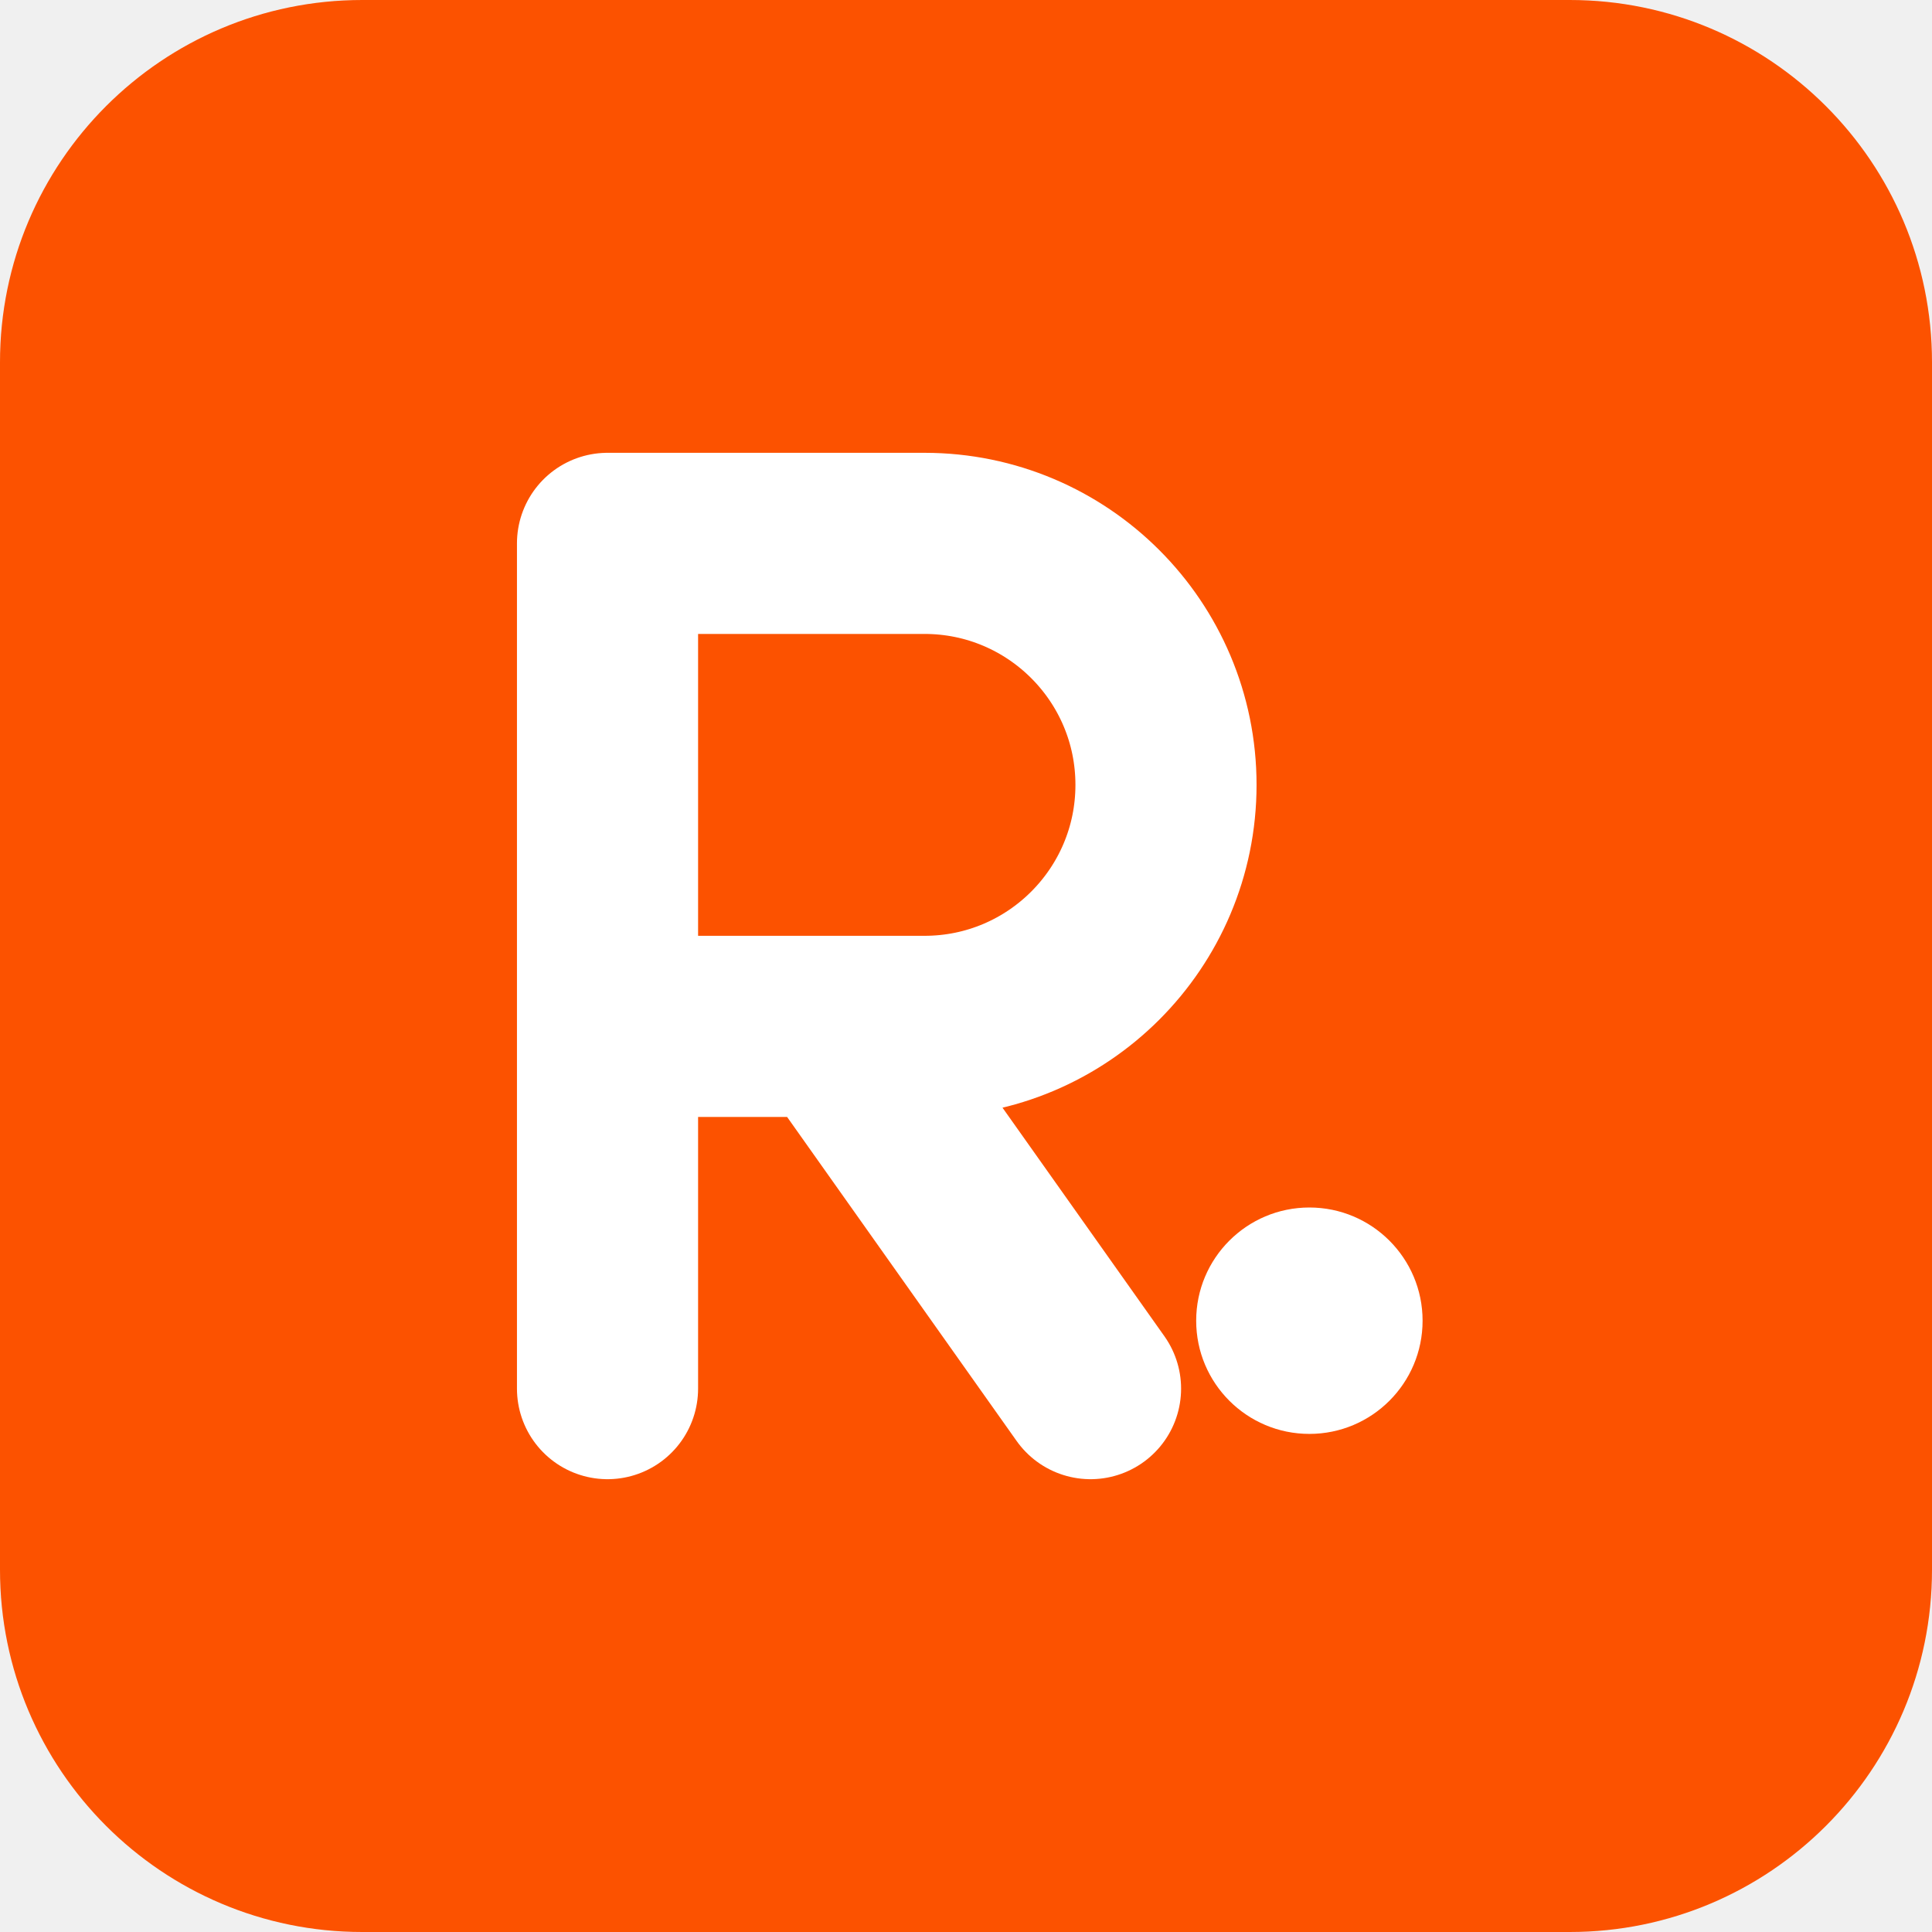
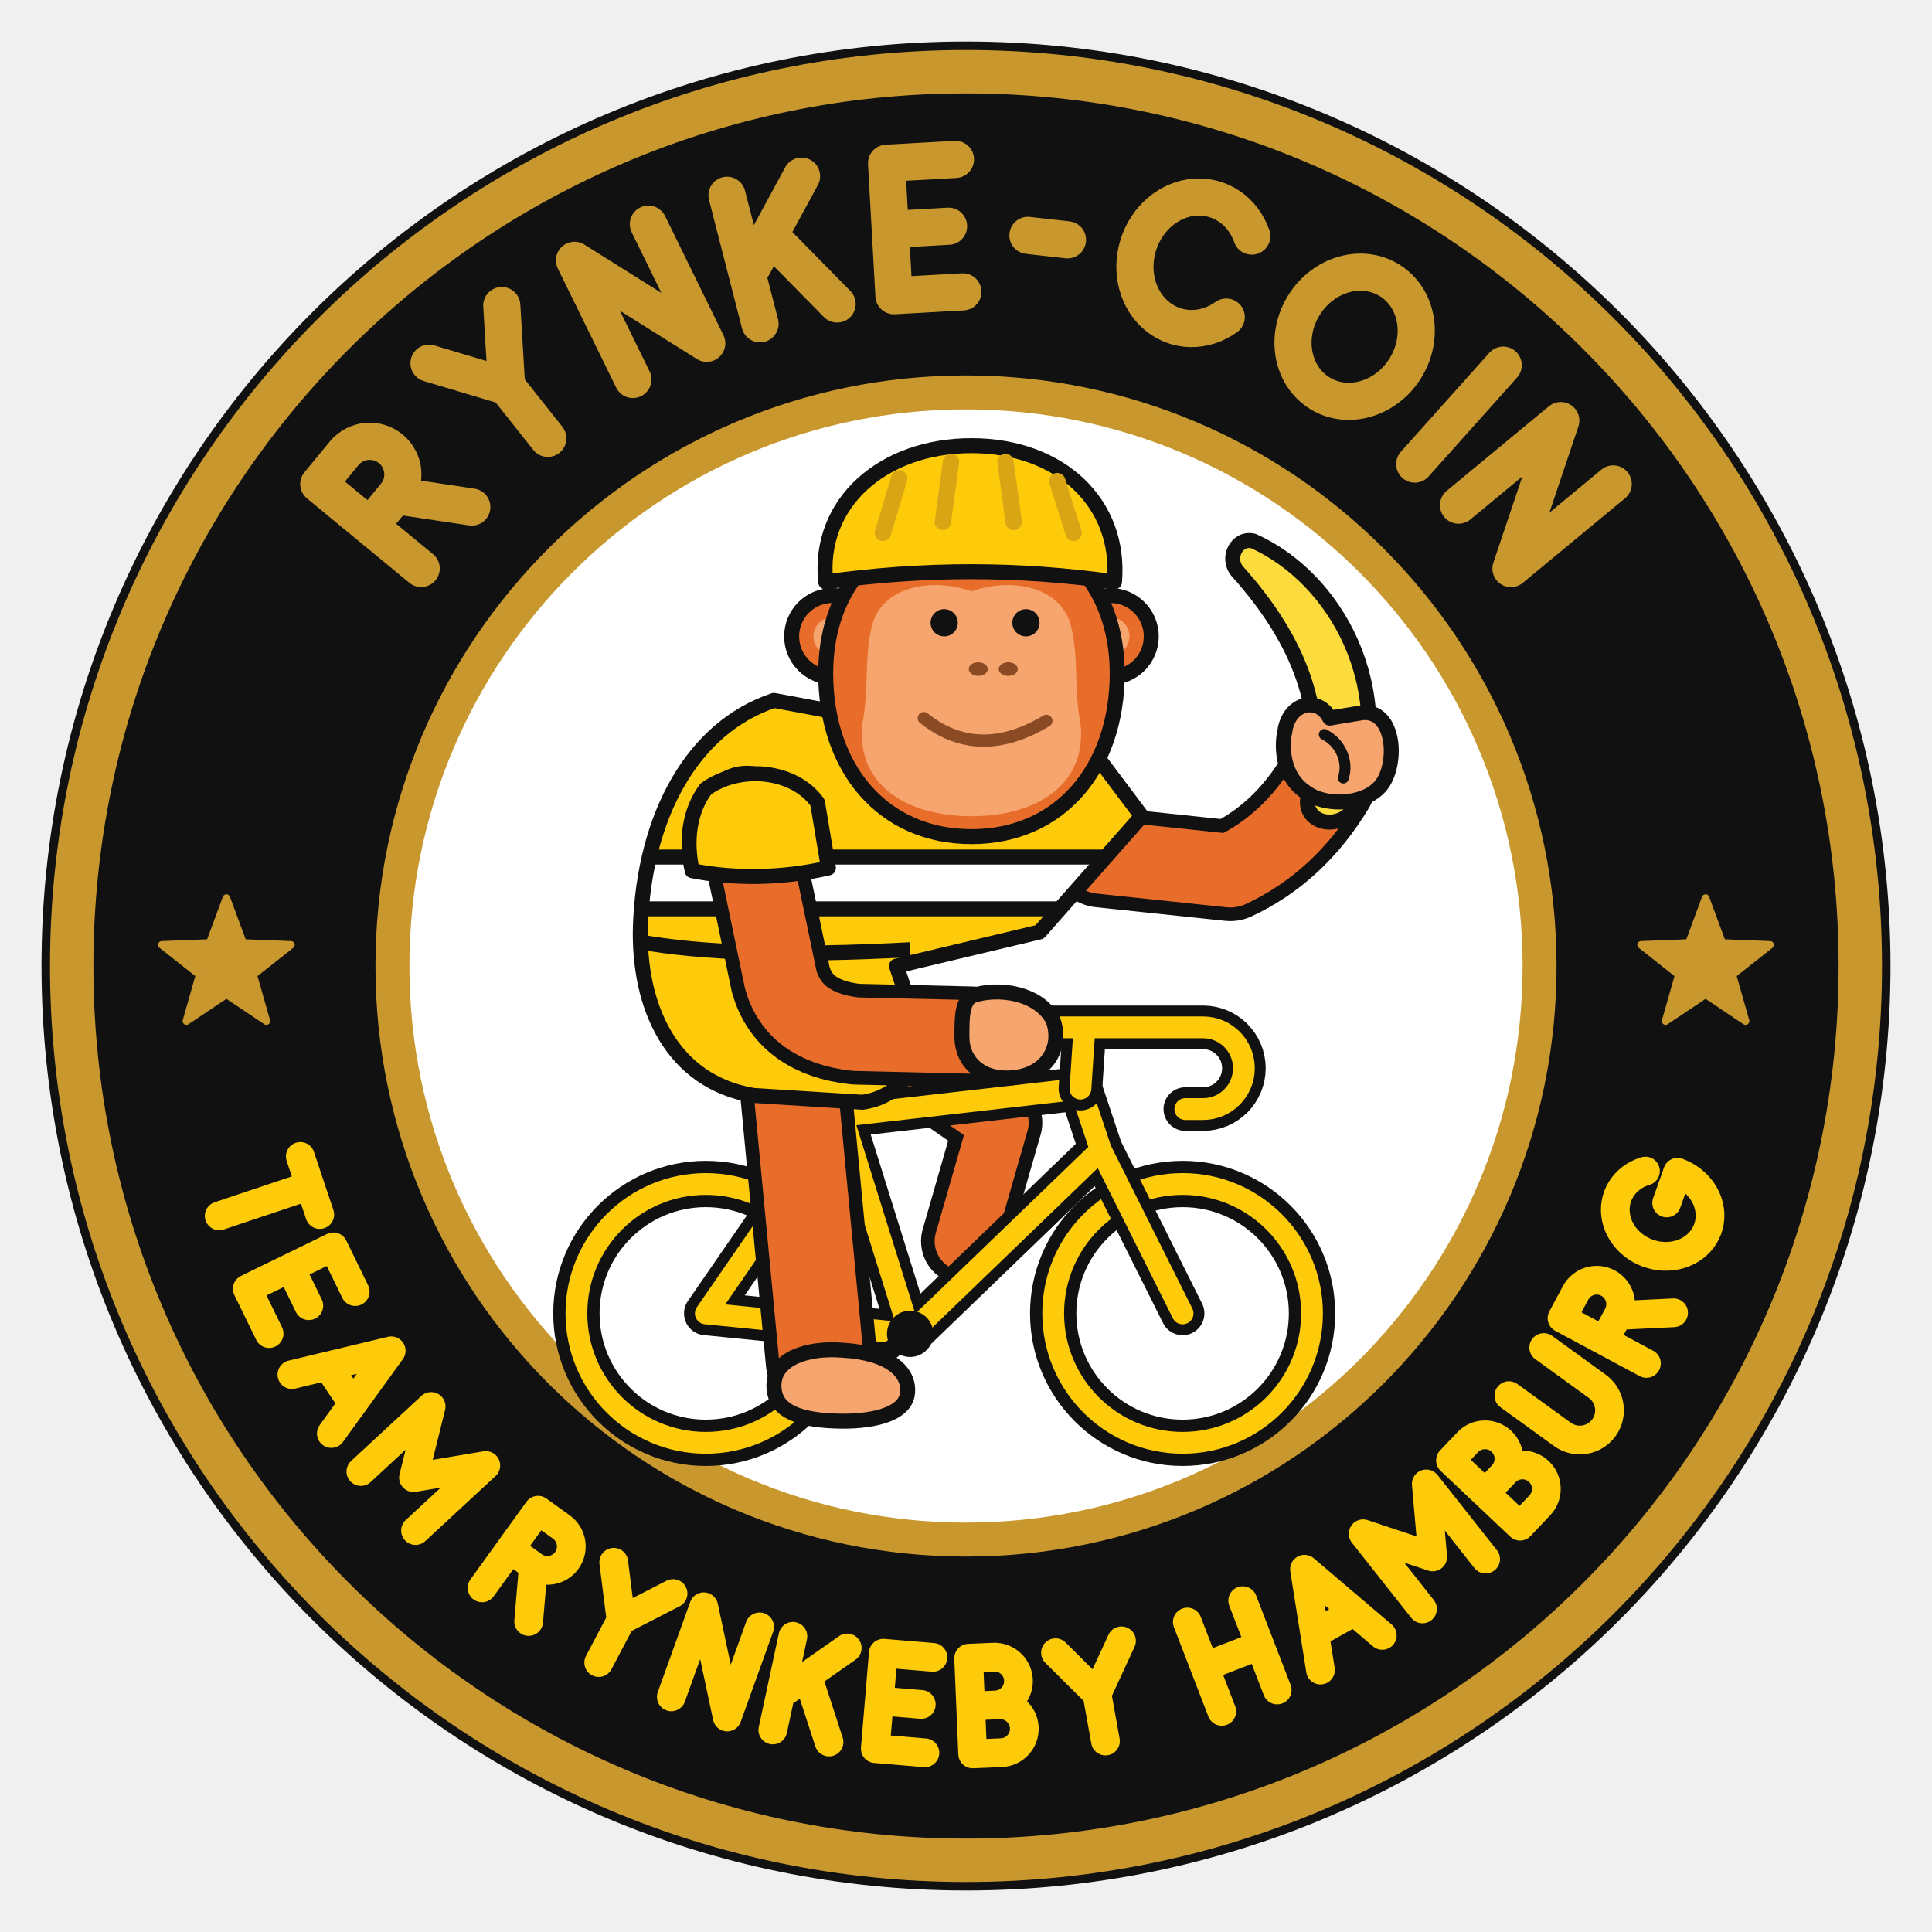
<svg xmlns="http://www.w3.org/2000/svg" viewBox="0 0 512 512">
-   <rect width="512" height="512" rx="96" fill="#fc5200" />
-   <g fill="#fff">
-     <path d="M161 144V368M161 144H245A64 64 0 0 1 245 272H161M221 272L289 368" fill="none" stroke="#fff" stroke-width="48" stroke-linecap="round" stroke-linejoin="round" />
-     <circle cx="347" cy="350" r="30" />
+   <circle cx="256" cy="256" r="245" fill="#111111" />
+   <circle cx="256" cy="256" r="237" fill="none" stroke="#c8982f" stroke-width="11.5" />
+   <circle cx="256" cy="256" r="152" fill="#ffffff" stroke="#c8982f" stroke-width="9" />
+   <g transform="translate(256 256)" fill="none" stroke="#c8982f" stroke-width="28" stroke-linecap="round" stroke-linejoin="round">
+     <path transform="rotate(-50.5) translate(0 -196) scale(0.3516) translate(-30 -50)" d="M0 100V0H30A25 25 0 0 1 30 50H0M30 50L60 100" />
+     <path transform="rotate(-38.4) translate(0 -196) scale(0.3516) translate(-35 -50)" d="M0 0L35 50L70 0M35 50V100" />
+     <path transform="rotate(-26.1) translate(0 -196) scale(0.3516) translate(-31 -50)" d="M0 100V0L62 100V0" />
+     <path transform="rotate(-14.4) translate(0 -196) scale(0.3516) translate(-30 -50)" d="M0 0V100M58 0L6 56M24 38L60 100" />
+     <path transform="rotate(-3.2) translate(0 -196) scale(0.3516) translate(-26 -50)" d="M52 0H0V100H52M0 50H44" />
+     <path transform="rotate(6.4) translate(0 -196) scale(0.3516) translate(-15 -50)" d="M0 55H30" />
+     <path transform="rotate(17.5) translate(0 -196) scale(0.3516) translate(-40 -50)" d="M80 18A45 50 0 1 0 80 82" />
+     <path transform="rotate(31.7) translate(0 -196) scale(0.3516) translate(-45 -50)" d="M45 0A45 50 0 1 0 45 100A45 50 0 1 0 45 0" />
+     <path transform="rotate(41.8) translate(0 -196) scale(0.3516) translate(0 -50)" d="M0 0V100" />
+     <path transform="rotate(50.4) translate(0 -196) scale(0.3516) translate(-31 -50)" d="M0 100V0L62 100V0" />
+   </g>
+   <g transform="translate(256 256)" fill="none" stroke="#fdcb0a" stroke-width="30" stroke-linecap="round" stroke-linejoin="round">
+     <path transform="rotate(71.5) translate(0 196) scale(0.2538) translate(-32 -50)" d="M0 0H64M32 0V100" />
+     <path transform="rotate(64) translate(0 196) scale(0.2538) translate(-26 -50)" d="M52 0H0V100H52M0 50H44" />
+     <path transform="rotate(56.2) translate(0 196) scale(0.2538) translate(-37 -50)" d="M0 100L37 0L74 100M15 64H59" />
+     <path transform="rotate(47.2) translate(0 196) scale(0.2538) translate(-42 -50)" d="M0 100V0L42 64L84 0V100" />
+     <path transform="rotate(35.8) translate(0 196) scale(0.2538) translate(-30 -50)" d="M0 100V0H30A25 25 0 0 1 30 50H0M30 50L60 100" />
+     <path transform="rotate(27.8) translate(0 196) scale(0.2538) translate(-35 -50)" d="M0 0L35 50L70 0M35 50V100" />
+     <path transform="rotate(19.8) translate(0 196) scale(0.2538) translate(-31 -50)" d="M0 100V0L62 100V0" />
+     <path transform="rotate(12.1) translate(0 196) scale(0.2538) translate(-30 -50)" d="M0 0V100M58 0L6 56M24 38L60 100" />
+     <path transform="rotate(4.8) translate(0 196) scale(0.2538) translate(-26 -50)" d="M52 0H0V100H52M0 50H44" />
+     <path transform="rotate(-2.4) translate(0 196) scale(0.2538) translate(-27.5 -50)" d="M0 50H30A25 25 0 0 1 30 100H0V0H26A25 25 0 0 1 26 50" />
+     <path transform="rotate(-10.2) translate(0 196) scale(0.2538) translate(-35 -50)" d="M0 0L35 50L70 0M35 50V100" />
+     <path transform="rotate(-21.1) translate(0 196) scale(0.2538) translate(-31 -50)" d="M0 0V100M62 0V100M0 50H62" />
+     <path transform="rotate(-29.3) translate(0 196) scale(0.2538) translate(-37 -50)" d="M0 100L37 0L74 100M15 64H59" />
+     <path transform="rotate(-38.3) translate(0 196) scale(0.2538) translate(-42 -50)" d="M0 100V0L42 64L84 0V100" />
+     <path transform="rotate(-46.6) translate(0 196) scale(0.2538) translate(-27.5 -50)" d="M0 50H30A25 25 0 0 1 30 100H0V0H26A25 25 0 0 1 26 50" />
+     <path transform="rotate(-54.1) translate(0 196) scale(0.2538) translate(-31 -50)" d="M0 0V69A31 31 0 0 0 62 69V0" />
+     <path transform="rotate(-61.8) translate(0 196) scale(0.2538) translate(-30 -50)" d="M0 100V0H30A25 25 0 0 1 30 50H0M30 50L60 100" />
+     <path transform="rotate(-70.5) translate(0 196) scale(0.2538) translate(-45 -50)" d="M80 18A45 50 0 1 0 90 50H56" />
+   </g>
+   <polygon points="60,238 64.4,249.9 77.1,250.4 67.1,258.3 70.6,270.6 60,263.5 49.4,270.6 52.9,258.3 42.9,250.4 55.6,249.9" fill="#c8982f" stroke="#c8982f" stroke-width="2" stroke-linejoin="round" />
+   <polygon points="452,238 456.4,249.9 469.1,250.4 459.1,258.3 462.6,270.6 452,263.5 441.4,270.6 444.9,258.3 434.9,250.4 447.6,249.9" fill="#c8982f" stroke="#c8982f" stroke-width="2" stroke-linejoin="round" />
+   <g transform="translate(132.9 108) scale(0.361)">
+     <path d="M300 480L365 525L340 612" fill="none" stroke="#111111" stroke-width="64" stroke-linecap="round" stroke-linejoin="round" />
+     <path d="M300 480L365 525L340 612" fill="none" stroke="#e96d2a" stroke-width="44" stroke-linecap="round" stroke-linejoin="round" />
+     <circle cx="150" cy="665" r="95" fill="none" stroke="#111111" stroke-width="34" />
+     <circle cx="150" cy="665" r="95" fill="none" stroke="#fdcb0a" stroke-width="16" />
+     <circle cx="500" cy="665" r="95" fill="none" stroke="#111111" stroke-width="34" />
+     <circle cx="500" cy="665" r="95" fill="none" stroke="#fdcb0a" stroke-width="16" />
+     <circle cx="150" cy="665" r="10" fill="#111111" />
+     <circle cx="500" cy="665" r="10" fill="#111111" />
+     <path d="M150 665L300 680L440 545L425 500L250 520L300 680M250 520L150 665M440 545L500 665" fill="none" stroke="#111111" stroke-width="32" stroke-linecap="round" stroke-linejoin="round" />
+     <path d="M150 665L300 680L440 545L425 500L250 520L300 680M250 520L150 665M440 545L500 665" fill="none" stroke="#fdcb0a" stroke-width="16" stroke-linecap="round" stroke-linejoin="round" />
+     <path d="M425 500L428 455M395 455H515A30 30 0 0 1 515 515H502" fill="none" stroke="#111111" stroke-width="32" stroke-linecap="round" stroke-linejoin="round" />
+     <path d="M425 500L428 455M395 455H515A30 30 0 0 1 515 515H502" fill="none" stroke="#fdcb0a" stroke-width="16" stroke-linecap="round" stroke-linejoin="round" />
+     <circle cx="300" cy="680" r="17" fill="#111111" />
+     <path d="M300 680L262 712" stroke="#111111" stroke-width="14" stroke-linecap="round" />
+     <path d="M215 490L235 700" fill="none" stroke="#111111" stroke-width="82" stroke-linecap="round" stroke-linejoin="round" />
+     <path d="M215 490L235 700" fill="none" stroke="#e96d2a" stroke-width="62" stroke-linecap="round" stroke-linejoin="round" />
+     <path d="M200 718C200 698 225 690 250 692C285 694 300 708 298 724C296 740 270 745 245 744C215 743 200 735 200 718Z" fill="#f7a56e" stroke="#111111" stroke-width="11" stroke-linejoin="round" />
+     <path d="M440 330L535 340Q578 320 605 275" fill="none" stroke="#111111" stroke-width="74" stroke-linecap="round" stroke-linejoin="round" />
+     <path d="M440 330L535 340Q578 320 605 275" fill="none" stroke="#e96d2a" stroke-width="54" stroke-linecap="round" stroke-linejoin="round" />
+     <path d="M552 98C612 125 658 205 627 292C617 312 588 306 592 286C608 225 585 170 540 120C532 110 540 95 552 98Z" fill="#fcdc3c" stroke="#111111" stroke-width="11" stroke-linejoin="round" />
+     <path d="M575 238C578 216 600 212 608 228L632 224C654 222 658 256 648 274C638 292 605 294 590 282C575 272 572 252 575 238Z" fill="#f7a56e" stroke="#111111" stroke-width="11" stroke-linejoin="round" />
+     <path d="M604 240C616 246 622 260 618 272" fill="none" stroke="#111111" stroke-width="8" stroke-linecap="round" />
+     <clipPath id="body">
+       <path d="M200 215C140 235 105 300 102 380C100 440 125 495 185 505L265 510C300 505 315 470 300 440L290 410L395 385L470 300L440 260Z" />
+     </clipPath>
+     <path d="M200 215C140 235 105 300 102 380C100 440 125 495 185 505L265 510C300 505 315 470 300 440L290 410L395 385L470 300L440 260Z" fill="#fdcb0a" />
+     <g clip-path="url(#body)">
+       <path d="M100 330H480V368H100Z" fill="#ffffff" stroke="#111111" stroke-width="11" />
+       <path d="M100 392Q170 405 300 398" fill="none" stroke="#111111" stroke-width="11" />
+     </g>
+     <path d="M200 215C140 235 105 300 102 380C100 440 125 495 185 505L265 510C300 505 315 470 300 440L290 410L395 385L470 300L440 260Z" fill="none" stroke="#111111" stroke-width="11" stroke-linejoin="round" />
+     <path d="M180 300L205 420Q215 455 260 460L345 462" fill="none" stroke="#111111" stroke-width="74" stroke-linecap="round" stroke-linejoin="round" />
+     <path d="M180 300L205 420Q215 455 260 460L345 462" fill="none" stroke="#e96d2a" stroke-width="54" stroke-linecap="round" stroke-linejoin="round" />
+     <path d="M150 280C175 262 215 266 232 290L240 338C205 346 170 346 140 340C135 318 138 296 150 280Z" fill="#fdcb0a" stroke="#111111" stroke-width="11" stroke-linejoin="round" />
+     <path d="M345 432C365 425 395 430 405 450C412 470 400 490 375 492C352 494 338 480 338 462C338 448 338 437 345 432Z" fill="#f7a56e" stroke="#111111" stroke-width="11" stroke-linejoin="round" />
+     <circle cx="243" cy="168" r="30" fill="#e96d2a" stroke="#111111" stroke-width="11" />
+     <circle cx="243" cy="168" r="14" fill="#f7a56e" />
+     <circle cx="447" cy="168" r="30" fill="#e96d2a" stroke="#111111" stroke-width="11" />
+     <circle cx="447" cy="168" r="14" fill="#f7a56e" />
+     <path d="M345 85C410 85 452 130 452 195C452 265 410 315 345 315C280 315 238 265 238 195C238 130 280 85 345 85Z" fill="#e96d2a" stroke="#111111" stroke-width="11" stroke-linejoin="round" />
+     <path d="M345 135C372 125 410 130 418 160C424 185 420 205 425 232C430 275 395 300 345 300C295 300 260 275 265 232C270 205 266 185 272 160C280 130 318 125 345 135Z" fill="#f7a56e" />
+     <circle cx="325" cy="158" r="10" fill="#111111" />
+     <circle cx="385" cy="158" r="10" fill="#111111" />
+     <ellipse cx="350" cy="192" rx="7" ry="5" fill="#8a4a24" />
+     <ellipse cx="372" cy="192" rx="7" ry="5" fill="#8a4a24" />
+     <path d="M310 228Q350 260 400 230" fill="none" stroke="#8a4a24" stroke-width="9" stroke-linecap="round" />
+     <path d="M238 128C232 70 280 28 345 28C410 28 455 70 450 128C380 118 310 118 238 128Z" fill="#fdcb0a" stroke="#111111" stroke-width="11" stroke-linejoin="round" />
+     <path d="M292 52L280 92M330 40L324 84M370 40L376 84M408 54L420 92" stroke="#d9a514" stroke-width="12" stroke-linecap="round" />
  </g>
</svg>
